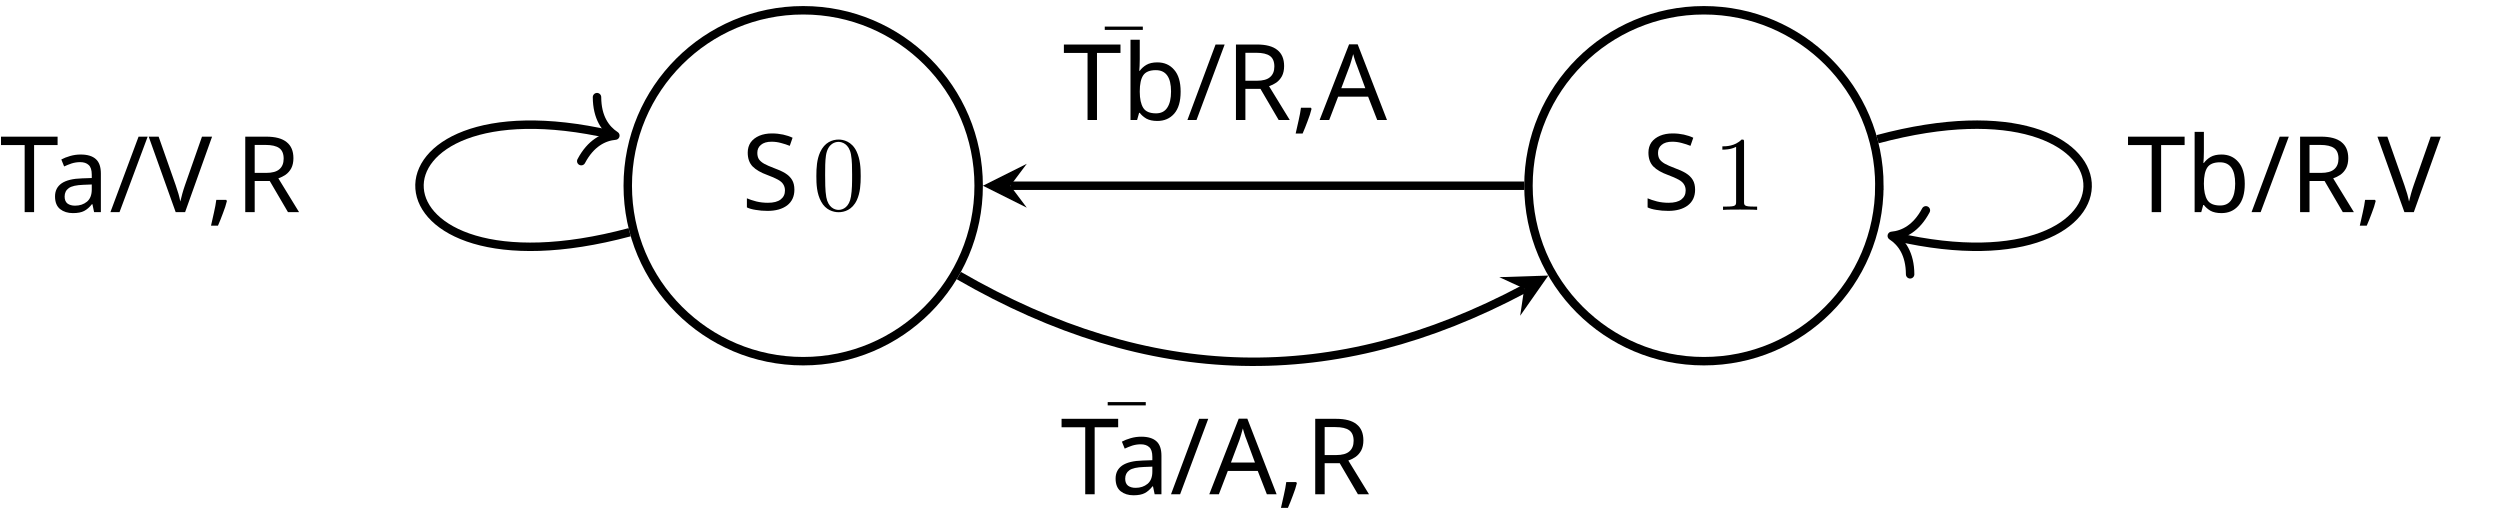
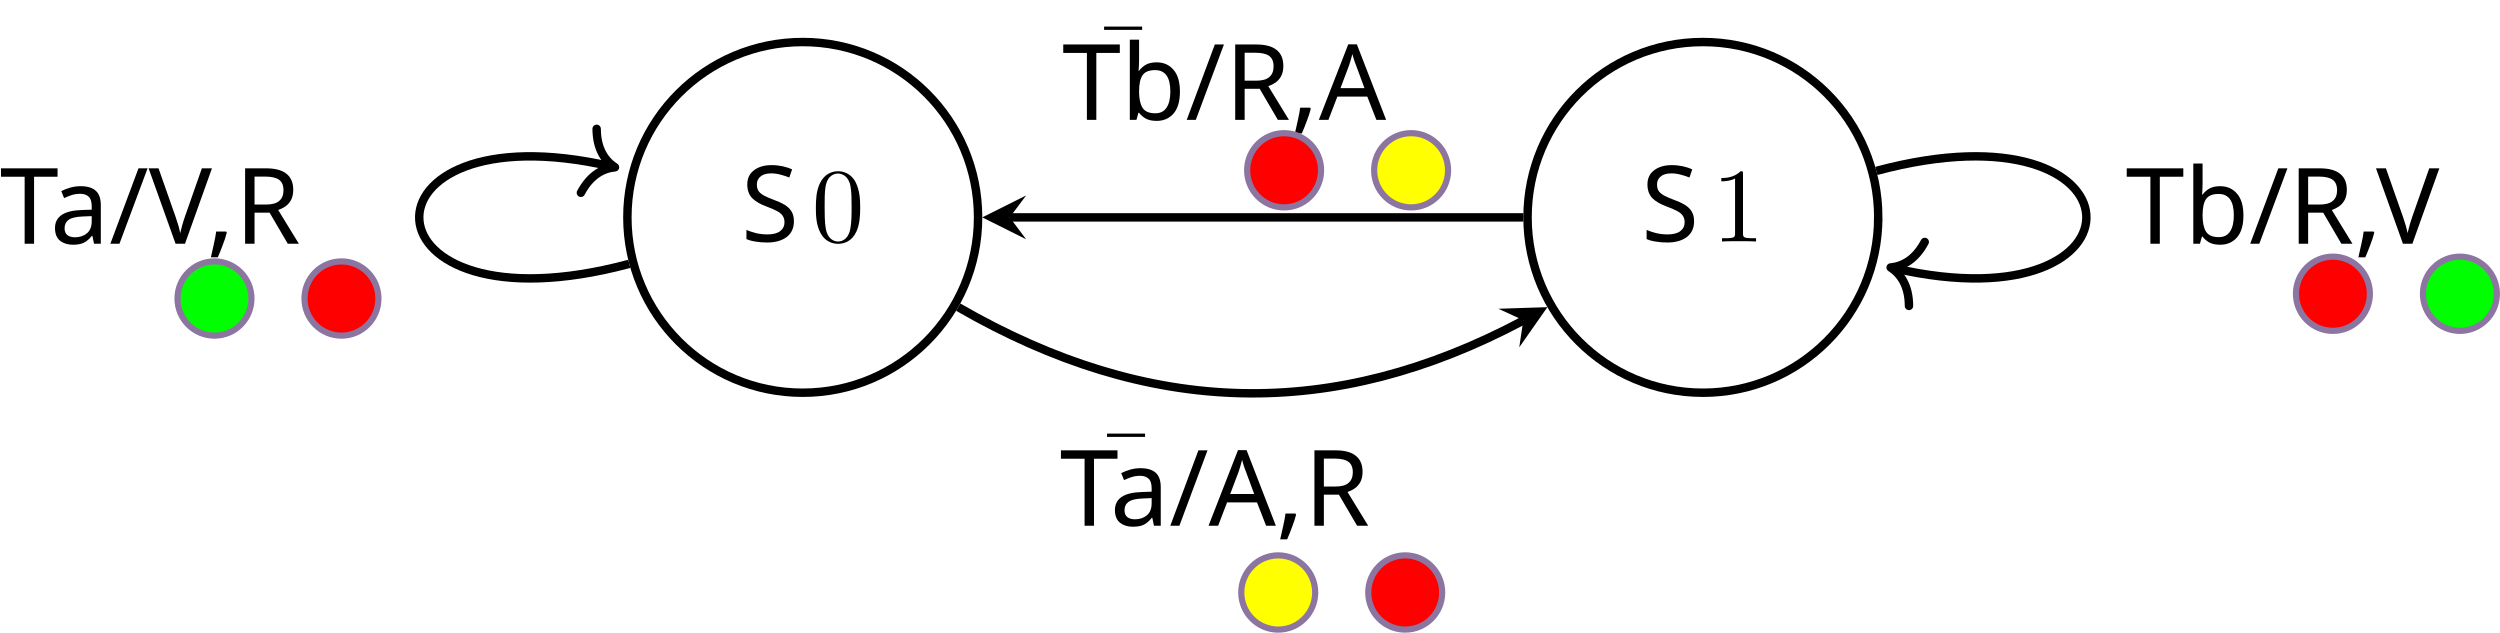
- <svg xmlns="http://www.w3.org/2000/svg" width="83.268mm" height="17.098mm" viewBox="0 0 83.268 17.098" version="1.1" id="svg2265">
+ <svg xmlns="http://www.w3.org/2000/svg" width="83.318mm" height="21.086mm" viewBox="0 0 83.318 21.086" version="1.1" id="svg2265">
  <defs id="defs2262" />
-   <g id="layer1" transform="translate(-80.43812,-58.77406)">
-     <g id="g332" transform="matrix(0.3527778,0,0,-0.3527778,107.1907,64.96031)">
-       <g id="g334" />
-       <g id="g340">
-         <path d="M 16.565,0 C 16.565,9.149 9.149,16.565 0,16.565 -9.149,16.565 -16.565,9.149 -16.565,0 c 0,-9.149 7.416,-16.565 16.565,-16.565 9.149,0 16.565,7.416 16.565,16.565 z" style="fill:none;stroke:#000000;stroke-width:0.797;stroke-linecap:butt;stroke-linejoin:miter;stroke-miterlimit:10;stroke-dasharray:none;stroke-opacity:1" id="path342" />
-       </g>
-       <g id="g348" transform="translate(-5.832,-2.281)">
-         <g id="g350">
-           <g id="g352" transform="translate(-173.306,-535.94)">
-             <text xml:space="preserve" transform="matrix(1,0,0,-1,173.306,535.94)" style="font-variant:normal;font-weight:normal;font-size:9.963px;font-family:LMMathItalic10;-inkscape-font-specification:LMMathItalic10-Regular;writing-mode:lr-tb;fill:#000000;fill-opacity:1;fill-rule:nonzero;stroke:none" id="text356">
-               <tspan x="0" y="0" id="tspan354">S</tspan>
-             </text>
-             <text xml:space="preserve" transform="matrix(1,0,0,-1,179.989,535.94)" style="font-variant:normal;font-weight:normal;font-size:9.963px;font-family:LMRoman10;-inkscape-font-specification:LMRoman10-Regular;writing-mode:lr-tb;fill:#000000;fill-opacity:1;fill-rule:nonzero;stroke:none" id="text360">
-               <tspan x="0" y="0" id="tspan358">0</tspan>
-             </text>
-             <g id="g362" transform="translate(173.306,535.94)" />
-           </g>
-         </g>
-         <g id="g364" transform="translate(5.832,-3.719)" />
-       </g>
-       <g id="g366" transform="translate(0,-3.719)">
-         <g id="g368" />
-         <g id="g370" transform="translate(0,3.719)" />
-       </g>
-       <g id="g374">
-         <path d="m 101.606,0 c 0,9.149 -7.416,16.565 -16.565,16.565 C 75.892,16.565 68.475,9.149 68.475,0 c 0,-9.149 7.416,-16.565 16.565,-16.565 9.149,0 16.565,7.416 16.565,16.565 z" style="fill:none;stroke:#000000;stroke-width:0.797;stroke-linecap:butt;stroke-linejoin:miter;stroke-miterlimit:10;stroke-dasharray:none;stroke-opacity:1" id="path376" />
-       </g>
-       <g id="g382" transform="translate(79.207,-2.281)">
-         <g id="g384">
-           <g id="g386" transform="translate(-258.345,-535.94)">
-             <text xml:space="preserve" transform="matrix(1,0,0,-1,258.345,535.94)" style="font-variant:normal;font-weight:normal;font-size:9.963px;font-family:LMMathItalic10;-inkscape-font-specification:LMMathItalic10-Regular;writing-mode:lr-tb;fill:#000000;fill-opacity:1;fill-rule:nonzero;stroke:none" id="text390">
-               <tspan x="0" y="0" id="tspan388">S</tspan>
-             </text>
-             <text xml:space="preserve" transform="matrix(1,0,0,-1,265.029,535.94)" style="font-variant:normal;font-weight:normal;font-size:9.963px;font-family:LMRoman10;-inkscape-font-specification:LMRoman10-Regular;writing-mode:lr-tb;fill:#000000;fill-opacity:1;fill-rule:nonzero;stroke:none" id="text394">
-               <tspan x="0" y="0" id="tspan392">1</tspan>
-             </text>
-             <g id="g396" transform="translate(258.345,535.94)" />
-           </g>
-         </g>
-         <g id="g398" transform="translate(-79.207,-3.719)" />
-       </g>
-       <g id="g400" transform="translate(85.04,-3.719)">
-         <g id="g402" />
-         <g id="g404" transform="translate(-85.04,3.719)" />
-       </g>
-       <g id="g408">
-         <path d="M 14.691,-8.481 C 32.732,-18.898 50.098,-19.317 68.085,-9.738" style="fill:none;stroke:#000000;stroke-width:0.797;stroke-linecap:butt;stroke-linejoin:miter;stroke-miterlimit:10;stroke-dasharray:none;stroke-opacity:1" id="path410" />
-         <g id="g412" transform="matrix(0.8794,0.47598,-0.47598,0.8794,68.07195,-9.7144)">
-           <g id="g414">
-             <path d="M 2.59,0 -1.554,2.072 0,0 -1.554,-2.072" style="fill:#000000;fill-opacity:1;fill-rule:nonzero;stroke:none" id="path416" />
-           </g>
-         </g>
-         <g id="g418">
-           <g id="g420" transform="translate(24.299,-29.132)">
-             <g id="g422">
-               <g id="g424" transform="translate(-203.437,-503.089)">
-                 <text xml:space="preserve" transform="matrix(1,0,0,-1,207.183,505.607)" style="font-variant:normal;font-weight:normal;font-size:9.963px;font-family:LMRoman10;-inkscape-font-specification:LMRoman10-Regular;writing-mode:lr-tb;fill:#000000;fill-opacity:1;fill-rule:nonzero;stroke:none" id="text428">
-                   <tspan x="0" y="0" id="tspan426">¯</tspan>
-                 </text>
-                 <text xml:space="preserve" transform="matrix(1,0,0,-1,203.437,503.089)" style="font-variant:normal;font-weight:normal;font-size:9.963px;font-family:LMMathItalic10;-inkscape-font-specification:LMMathItalic10-Regular;writing-mode:lr-tb;fill:#000000;fill-opacity:1;fill-rule:nonzero;stroke:none" id="text432">
-                   <tspan x="0 7.207 12.473 16.897 24.369 28.8" y="0" id="tspan430">Ta/A,R</tspan>
-                 </text>
-                 <g id="g434" transform="translate(203.437,503.089)" />
-               </g>
-             </g>
-             <g id="g436" transform="translate(-24.299,29.132)" />
-           </g>
+   <g id="layer14" style="display:inline">
+     <g id="g334" transform="matrix(0.3527778,0,0,-0.3527778,26.75255,7.24458)" />
+     <g id="g340" transform="matrix(0.3527778,0,0,-0.3527778,26.75255,7.24458)">
+       <path d="M 16.565,0 C 16.565,9.149 9.149,16.565 0,16.565 -9.149,16.565 -16.565,9.149 -16.565,0 c 0,-9.149 7.416,-16.565 16.565,-16.565 9.149,0 16.565,7.416 16.565,16.565 z" style="fill:none;stroke:#000000;stroke-width:0.797;stroke-linecap:butt;stroke-linejoin:miter;stroke-miterlimit:10;stroke-dasharray:none;stroke-opacity:1" id="path342" />
+     </g>
+     <g id="g348" transform="matrix(0.3527778,0,0,-0.3527778,24.69515,8.049266)">
+       <g id="g350">
+         <g id="g352" transform="translate(-173.306,-535.94)">
+           <text xml:space="preserve" transform="matrix(1,0,0,-1,173.306,535.94)" style="font-variant:normal;font-weight:normal;font-size:9.963px;font-family:LMMathItalic10;-inkscape-font-specification:LMMathItalic10-Regular;writing-mode:lr-tb;fill:#000000;fill-opacity:1;fill-rule:nonzero;stroke:none" id="text356">
+             <tspan x="0" y="0" id="tspan354">S</tspan>
+           </text>
+           <text xml:space="preserve" transform="matrix(1,0,0,-1,179.989,535.94)" style="font-variant:normal;font-weight:normal;font-size:9.963px;font-family:LMRoman10;-inkscape-font-specification:LMRoman10-Regular;writing-mode:lr-tb;fill:#000000;fill-opacity:1;fill-rule:nonzero;stroke:none" id="text360">
+             <tspan x="0" y="0" id="tspan358">0</tspan>
+           </text>
+           <g id="g362" transform="translate(173.306,535.94)" />
        </g>
      </g>
-       <g id="g438">
-         <path d="m -16.386,-4.39 c -25.865,-6.931 -26.444,14.856 -1.737,9.211" style="fill:none;stroke:#000000;stroke-width:0.797;stroke-linecap:butt;stroke-linejoin:miter;stroke-miterlimit:10;stroke-dasharray:none;stroke-opacity:1" id="path440" />
-         <g id="g442" transform="matrix(0.97093,-0.23923,0.23923,0.97093,-17.73657,4.73329)">
-           <g id="g444">
-             <path d="M -2.55,3.111 C -2.084,1.244 -1.046,0.363 0,0 -1.046,-0.363 -2.084,-1.244 -2.55,-3.111" style="fill:none;stroke:#000000;stroke-width:0.797;stroke-linecap:round;stroke-linejoin:round;stroke-miterlimit:10;stroke-dasharray:none;stroke-opacity:1" id="path446" />
-           </g>
-         </g>
-         <g id="g448">
-           <g id="g450" transform="translate(-75.834,-2.491)">
-             <g id="g452">
-               <g id="g454" transform="translate(-103.304,-529.73)">
-                 <text xml:space="preserve" transform="matrix(1,0,0,-1,103.304,529.73)" style="font-variant:normal;font-weight:normal;font-size:9.963px;font-family:LMMathItalic10;-inkscape-font-specification:LMMathItalic10-Regular;writing-mode:lr-tb;fill:#000000;fill-opacity:1;fill-rule:nonzero;stroke:none" id="text458">
-                   <tspan x="0 7.207 12.473 17.454 23.814 28.245" y="0" id="tspan456">Ta/V,R</tspan>
-                 </text>
-                 <g id="g460" transform="translate(103.304,529.73)" />
-               </g>
-             </g>
-             <g id="g462" transform="translate(75.834,2.491)" />
-           </g>
+       <g id="g364" transform="translate(5.832,-3.719)" />
+     </g>
+     <g id="g366" transform="matrix(0.3527778,0,0,-0.3527778,26.75255,8.55656)">
+       <g id="g368" />
+       <g id="g370" transform="translate(0,3.719)" />
+     </g>
+     <g id="g400" transform="matrix(0.3527778,0,0,-0.3527778,56.75277,8.55656)">
+       <g id="g402" />
+       <g id="g404" transform="translate(-85.04,3.719)" />
+     </g>
+   </g>
+   <g id="layer9" style="display:inline">
+     <g id="g438" transform="matrix(0.3527778,0,0,-0.3527778,26.75255,7.24458)">
+       <path d="m -16.386,-4.39 c -25.865,-6.931 -26.444,14.856 -1.737,9.211" style="fill:none;stroke:#000000;stroke-width:0.797;stroke-linecap:butt;stroke-linejoin:miter;stroke-miterlimit:10;stroke-dasharray:none;stroke-opacity:1" id="path440" />
+       <g id="g442" transform="matrix(0.97093,-0.23923,0.23923,0.97093,-17.73657,4.73329)">
+         <g id="g444">
+           <path d="M -2.55,3.111 C -2.084,1.244 -1.046,0.363 0,0 -1.046,-0.363 -2.084,-1.244 -2.55,-3.111" style="fill:none;stroke:#000000;stroke-width:0.797;stroke-linecap:round;stroke-linejoin:round;stroke-miterlimit:10;stroke-dasharray:none;stroke-opacity:1" id="path446" />
        </g>
      </g>
-       <g id="g464">
-         <path d="M 68.077,0 H 19.554" style="fill:none;stroke:#000000;stroke-width:0.797;stroke-linecap:butt;stroke-linejoin:miter;stroke-miterlimit:10;stroke-dasharray:none;stroke-opacity:1" id="path466" />
-         <g id="g468" transform="rotate(180,9.77691,0)">
-           <g id="g470">
-             <path d="M 2.59,0 -1.554,2.072 0,0 -1.554,-2.072" style="fill:#000000;fill-opacity:1;fill-rule:nonzero;stroke:none" id="path472" />
+       <g id="g448">
+         <g id="g450" transform="translate(-75.834,-2.491)">
+           <g id="g452">
+             <g id="g454" transform="translate(-103.304,-529.73)">
+               <text xml:space="preserve" transform="matrix(1,0,0,-1,103.304,529.73)" style="font-variant:normal;font-weight:normal;font-size:9.963px;font-family:LMMathItalic10;-inkscape-font-specification:LMMathItalic10-Regular;writing-mode:lr-tb;fill:#000000;fill-opacity:1;fill-rule:nonzero;stroke:none" id="text458">
+                 <tspan x="0 7.207 12.473 17.454 23.814 28.245" y="0" id="tspan456">Ta/V,R</tspan>
+               </text>
+               <g id="g460" transform="translate(103.304,529.73)" />
+             </g>
          </g>
-         </g>
-         <g id="g474">
-           <g id="g476" transform="translate(24.518,6.209)">
-             <g id="g478">
-               <g id="g480" transform="translate(-203.656,-538.43)">
-                 <text xml:space="preserve" transform="matrix(1,0,0,-1,206.906,541.059)" style="font-variant:normal;font-weight:normal;font-size:9.963px;font-family:LMRoman10;-inkscape-font-specification:LMRoman10-Regular;writing-mode:lr-tb;fill:#000000;fill-opacity:1;fill-rule:nonzero;stroke:none" id="text484">
-                   <tspan x="0" y="0" id="tspan482">¯</tspan>
-                 </text>
-                 <text xml:space="preserve" transform="matrix(1,0,0,-1,203.656,538.43)" style="font-variant:normal;font-weight:normal;font-size:9.963px;font-family:LMMathItalic10;-inkscape-font-specification:LMMathItalic10-Regular;writing-mode:lr-tb;fill:#000000;fill-opacity:1;fill-rule:nonzero;stroke:none" id="text488">
-                   <tspan x="0 7.207 11.483 16.464 24.108 28.53" y="0" id="tspan486">Tb/R,A</tspan>
-                 </text>
-                 <g id="g490" transform="translate(203.656,538.43)" />
-               </g>
-             </g>
-             <g id="g492" transform="translate(-24.518,-6.209)" />
-           </g>
-         </g>
-       </g>
-       <g id="g494">
-         <path d="m 101.426,4.39 c 25.865,6.931 26.444,-14.856 1.737,-9.211" style="fill:none;stroke:#000000;stroke-width:0.797;stroke-linecap:butt;stroke-linejoin:miter;stroke-miterlimit:10;stroke-dasharray:none;stroke-opacity:1" id="path496" />
-         <g id="g498" transform="matrix(-0.97093,0.23923,-0.23923,-0.97093,102.777,-4.73329)">
-           <g id="g500">
-             <path d="M -2.55,3.111 C -2.084,1.244 -1.046,0.363 0,0 -1.046,-0.363 -2.084,-1.244 -2.55,-3.111" style="fill:none;stroke:#000000;stroke-width:0.797;stroke-linecap:round;stroke-linejoin:round;stroke-miterlimit:10;stroke-dasharray:none;stroke-opacity:1" id="path502" />
-           </g>
-         </g>
-         <g id="g504">
-           <g id="g506" transform="translate(124.987,-2.491)">
-             <g id="g508">
-               <g id="g510" transform="translate(-304.125,-529.73)">
-                 <text xml:space="preserve" transform="matrix(1,0,0,-1,304.125,529.73)" style="font-variant:normal;font-weight:normal;font-size:9.963px;font-family:LMMathItalic10;-inkscape-font-specification:LMMathItalic10-Regular;writing-mode:lr-tb;fill:#000000;fill-opacity:1;fill-rule:nonzero;stroke:none" id="text514">
-                   <tspan x="0 7.207 11.483 16.464 24.108 28.53" y="0" id="tspan512">Tb/R,V</tspan>
-                 </text>
-                 <g id="g516" transform="translate(304.125,529.73)" />
-               </g>
-             </g>
-             <g id="g518" transform="translate(-124.987,2.491)" />
-           </g>
+           <g id="g462" transform="translate(75.834,2.491)" />
        </g>
      </g>
    </g>
-     <g id="g520" transform="matrix(0.3527778,0,0,-0.3527778,43.99477,252.716)">
-       <text xml:space="preserve" transform="matrix(1,0,0,-1,303.509,26.805)" style="font-variant:normal;font-weight:normal;font-size:9.963px;font-family:LMRoman10;-inkscape-font-specification:LMRoman10-Regular;writing-mode:lr-tb;fill:#000000;fill-opacity:1;fill-rule:nonzero;stroke:none" id="text524">
-         <tspan x="0" y="0" id="tspan522">1</tspan>
-       </text>
+     <ellipse style="fill:#00ff00;fill-opacity:1;stroke:#8c75a1;stroke-width:0.206;stroke-linejoin:bevel;stroke-miterlimit:4.4" id="path497-3" cx="7.148" cy="9.949" rx="1.232" ry="1.237" />
+     <ellipse style="fill:#ff0000;fill-opacity:1;stroke:#8c75a1;stroke-width:0.206;stroke-linejoin:bevel;stroke-miterlimit:4.4" id="path497-3-4" cx="11.38" cy="9.949" rx="1.232" ry="1.237" />
+   </g>
+   <g id="layer10" style="display:inline">
+     <g id="g374" transform="matrix(0.3527778,0,0,-0.3527778,26.75255,7.24458)">
+       <path d="m 101.606,0 c 0,9.149 -7.416,16.565 -16.565,16.565 C 75.892,16.565 68.475,9.149 68.475,0 c 0,-9.149 7.416,-16.565 16.565,-16.565 9.149,0 16.565,7.416 16.565,16.565 z" style="fill:none;stroke:#000000;stroke-width:0.797;stroke-linecap:butt;stroke-linejoin:miter;stroke-miterlimit:10;stroke-dasharray:none;stroke-opacity:1" id="path376" />
    </g>
+     <g id="g382" transform="matrix(0.3527778,0,0,-0.3527778,54.69502,8.049266)">
+       <g id="g384">
+         <g id="g386" transform="translate(-258.345,-535.94)">
+           <text xml:space="preserve" transform="matrix(1,0,0,-1,258.345,535.94)" style="font-variant:normal;font-weight:normal;font-size:9.963px;font-family:LMMathItalic10;-inkscape-font-specification:LMMathItalic10-Regular;writing-mode:lr-tb;fill:#000000;fill-opacity:1;fill-rule:nonzero;stroke:none" id="text390">
+             <tspan x="0" y="0" id="tspan388">S</tspan>
+           </text>
+           <text xml:space="preserve" transform="matrix(1,0,0,-1,265.029,535.94)" style="font-variant:normal;font-weight:normal;font-size:9.963px;font-family:LMRoman10;-inkscape-font-specification:LMRoman10-Regular;writing-mode:lr-tb;fill:#000000;fill-opacity:1;fill-rule:nonzero;stroke:none" id="text394">
+             <tspan x="0" y="0" id="tspan392">1</tspan>
+           </text>
+           <g id="g396" transform="translate(258.345,535.94)" />
+         </g>
+       </g>
+       <g id="g398" transform="translate(-79.207,-3.719)" />
+     </g>
+     <g id="g408" transform="matrix(0.3527778,0,0,-0.3527778,26.75255,7.24458)">
+       <path d="M 14.691,-8.481 C 32.732,-18.898 50.098,-19.317 68.085,-9.738" style="fill:none;stroke:#000000;stroke-width:0.797;stroke-linecap:butt;stroke-linejoin:miter;stroke-miterlimit:10;stroke-dasharray:none;stroke-opacity:1" id="path410" />
+       <g id="g412" transform="matrix(0.8794,0.47598,-0.47598,0.8794,68.07195,-9.7144)">
+         <g id="g414">
+           <path d="M 2.59,0 -1.554,2.072 0,0 -1.554,-2.072" style="fill:#000000;fill-opacity:1;fill-rule:nonzero;stroke:none" id="path416" />
+         </g>
+       </g>
+       <g id="g418">
+         <g id="g420" transform="translate(24.299,-29.132)">
+           <g id="g422">
+             <g id="g424" transform="translate(-203.437,-503.089)">
+               <text xml:space="preserve" transform="matrix(1,0,0,-1,207.183,505.607)" style="font-variant:normal;font-weight:normal;font-size:9.963px;font-family:LMRoman10;-inkscape-font-specification:LMRoman10-Regular;writing-mode:lr-tb;fill:#000000;fill-opacity:1;fill-rule:nonzero;stroke:none" id="text428">
+                 <tspan x="0" y="0" id="tspan426">¯</tspan>
+               </text>
+               <text xml:space="preserve" transform="matrix(1,0,0,-1,203.437,503.089)" style="font-variant:normal;font-weight:normal;font-size:9.963px;font-family:LMMathItalic10;-inkscape-font-specification:LMMathItalic10-Regular;writing-mode:lr-tb;fill:#000000;fill-opacity:1;fill-rule:nonzero;stroke:none" id="text432">
+                 <tspan x="0 7.207 12.473 16.897 24.369 28.8" y="0" id="tspan430">Ta/A,R</tspan>
+               </text>
+               <g id="g434" transform="translate(203.437,503.089)" />
+             </g>
+           </g>
+           <g id="g436" transform="translate(-24.299,29.132)" />
+         </g>
+       </g>
+     </g>
+     <ellipse style="fill:#ffff00;fill-opacity:1;stroke:#8c75a1;stroke-width:0.206;stroke-linejoin:bevel;stroke-miterlimit:4.4" id="path497-3-8" cx="42.6" cy="19.746" rx="1.232" ry="1.237" />
+     <ellipse style="fill:#ff0000;fill-opacity:1;stroke:#8c75a1;stroke-width:0.206;stroke-linejoin:bevel;stroke-miterlimit:4.4" id="path497-3-4-2" cx="46.832" cy="19.746" rx="1.232" ry="1.237" />
+   </g>
+   <g id="layer11" style="display:inline">
+     <g id="g494" transform="matrix(0.3527778,0,0,-0.3527778,26.75255,7.24458)">
+       <path d="m 101.426,4.39 c 25.865,6.931 26.444,-14.856 1.737,-9.211" style="fill:none;stroke:#000000;stroke-width:0.797;stroke-linecap:butt;stroke-linejoin:miter;stroke-miterlimit:10;stroke-dasharray:none;stroke-opacity:1" id="path496" />
+       <g id="g498" transform="matrix(-0.97093,0.23923,-0.23923,-0.97093,102.777,-4.73329)">
+         <g id="g500">
+           <path d="M -2.55,3.111 C -2.084,1.244 -1.046,0.363 0,0 -1.046,-0.363 -2.084,-1.244 -2.55,-3.111" style="fill:none;stroke:#000000;stroke-width:0.797;stroke-linecap:round;stroke-linejoin:round;stroke-miterlimit:10;stroke-dasharray:none;stroke-opacity:1" id="path502" />
+         </g>
+       </g>
+       <g id="g504">
+         <g id="g506" transform="translate(124.987,-2.491)">
+           <g id="g508">
+             <g id="g510" transform="translate(-304.125,-529.73)">
+               <text xml:space="preserve" transform="matrix(1,0,0,-1,304.125,529.73)" style="font-variant:normal;font-weight:normal;font-size:9.963px;font-family:LMMathItalic10;-inkscape-font-specification:LMMathItalic10-Regular;writing-mode:lr-tb;fill:#000000;fill-opacity:1;fill-rule:nonzero;stroke:none" id="text514">
+                 <tspan x="0 7.207 11.483 16.464 24.108 28.53" y="0" id="tspan512">Tb/R,V</tspan>
+               </text>
+               <g id="g516" transform="translate(304.125,529.73)" />
+             </g>
+           </g>
+           <g id="g518" transform="translate(-124.987,2.491)" />
+         </g>
+       </g>
+     </g>
+     <ellipse style="fill:#ff0000;fill-opacity:1;stroke:#8c75a1;stroke-width:0.206;stroke-linejoin:bevel;stroke-miterlimit:4.4" id="path497-3-6" cx="77.75" cy="9.79" rx="1.232" ry="1.237" />
+     <ellipse style="fill:#00ff00;fill-opacity:1;stroke:#8c75a1;stroke-width:0.206;stroke-linejoin:bevel;stroke-miterlimit:4.4" id="path497-3-4-7" cx="81.982" cy="9.79" rx="1.232" ry="1.237" />
+   </g>
+   <g id="layer12" style="display:inline">
+     <path d="M 50.769,7.245 H 33.651" style="fill:none;stroke:#000000;stroke-width:0.281;stroke-linecap:butt;stroke-linejoin:miter;stroke-miterlimit:10;stroke-dasharray:none;stroke-opacity:1" id="path466" />
+     <g id="g468" transform="matrix(-0.3527778,0,0,0.3527778,33.6507,7.24458)">
+       <g id="g470">
+         <path d="M 2.59,0 -1.554,2.072 0,0 -1.554,-2.072" style="fill:#000000;fill-opacity:1;fill-rule:nonzero;stroke:none" id="path472" />
+       </g>
+     </g>
+     <g id="g474" transform="matrix(0.3527778,0,0,-0.3527778,26.75255,6.186246)">
+       <g id="g476" transform="translate(24.518,6.209)">
+         <g id="g478">
+           <g id="g480" transform="translate(-203.656,-538.43)">
+             <text xml:space="preserve" transform="matrix(1,0,0,-1,206.906,541.059)" style="font-variant:normal;font-weight:normal;font-size:9.963px;font-family:LMRoman10;-inkscape-font-specification:LMRoman10-Regular;writing-mode:lr-tb;fill:#000000;fill-opacity:1;fill-rule:nonzero;stroke:none" id="text484">
+               <tspan x="0" y="0" id="tspan482">¯</tspan>
+             </text>
+             <text xml:space="preserve" transform="matrix(1,0,0,-1,203.656,538.43)" style="font-variant:normal;font-weight:normal;font-size:9.963px;font-family:LMMathItalic10;-inkscape-font-specification:LMMathItalic10-Regular;writing-mode:lr-tb;fill:#000000;fill-opacity:1;fill-rule:nonzero;stroke:none" id="text488">
+               <tspan x="0 7.207 11.483 16.464 24.108 28.53" y="0" id="tspan486">Tb/R,A</tspan>
+             </text>
+             <g id="g490" transform="translate(203.656,538.43)" />
+           </g>
+         </g>
+         <g id="g492" transform="translate(-24.518,-6.209)" />
+       </g>
+     </g>
+     <ellipse style="fill:#ff0000;fill-opacity:1;stroke:#8c75a1;stroke-width:0.206;stroke-linejoin:bevel;stroke-miterlimit:4.4" id="path497-3-42" cx="42.796" cy="5.675" rx="1.232" ry="1.237" />
+     <ellipse style="fill:#ffff00;fill-opacity:1;stroke:#8c75a1;stroke-width:0.206;stroke-linejoin:bevel;stroke-miterlimit:4.4" id="path497-3-4-8" cx="47.028" cy="5.675" rx="1.232" ry="1.237" />
  </g>
</svg>
